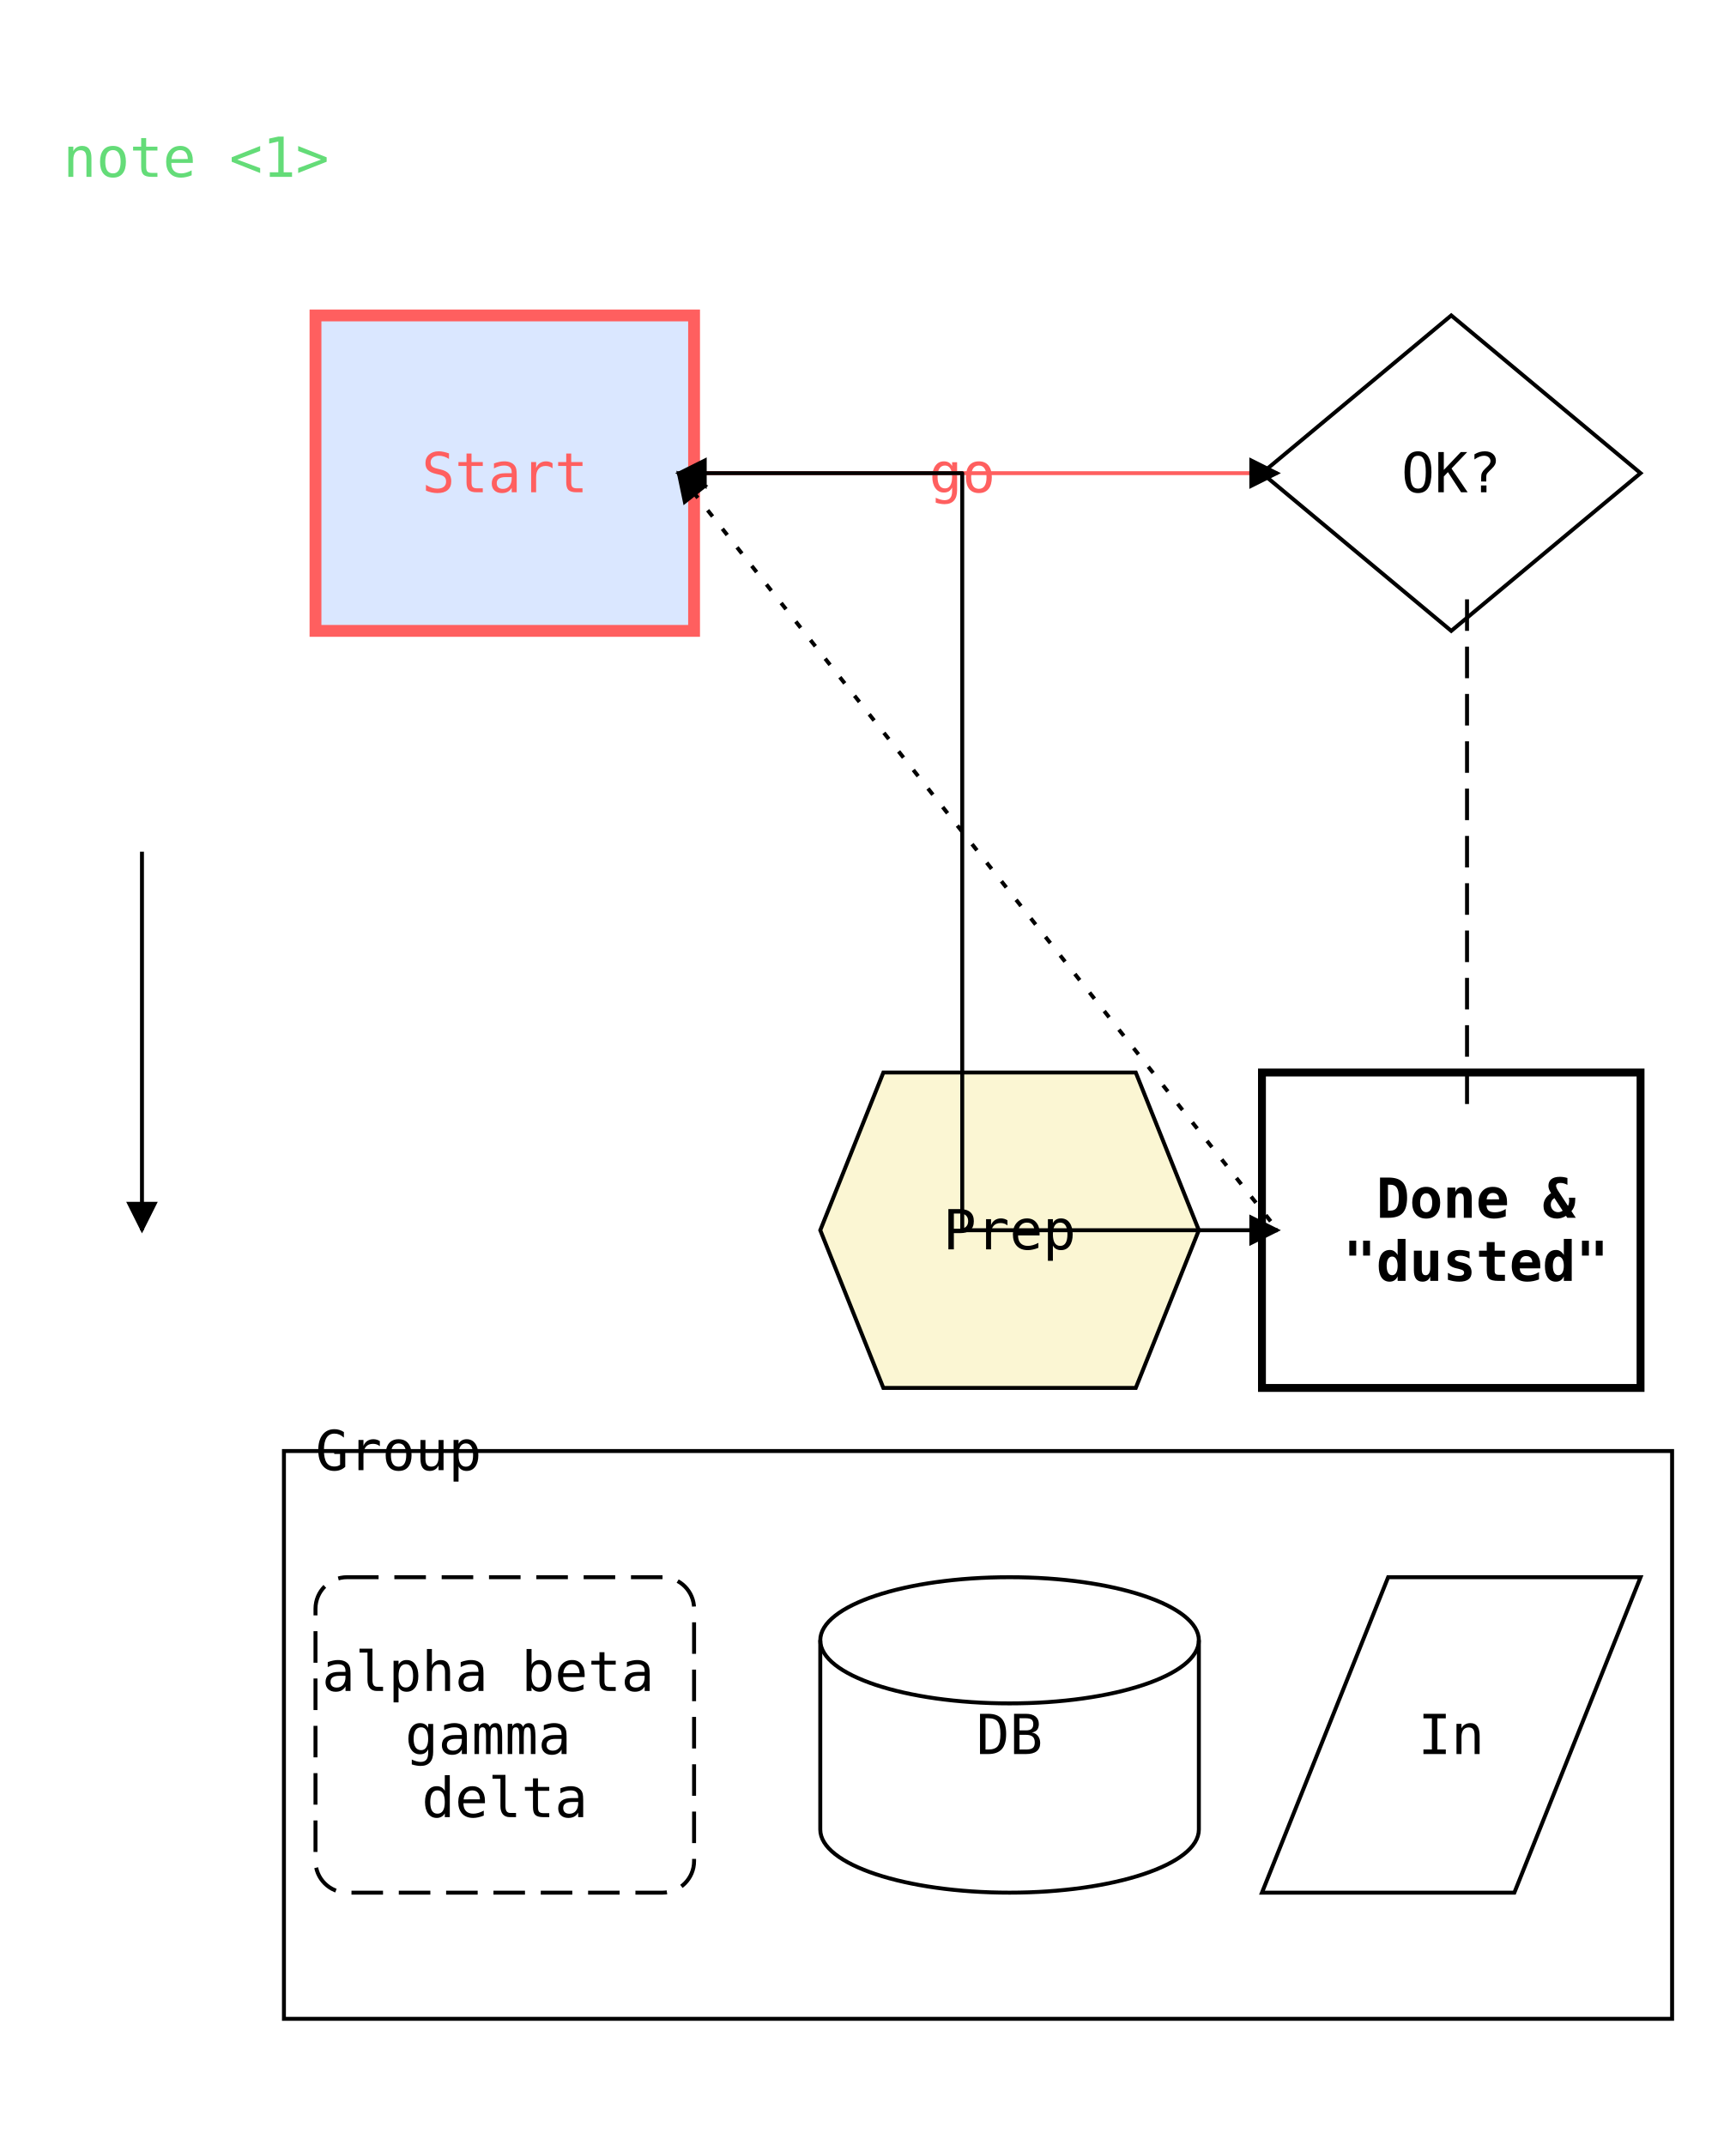
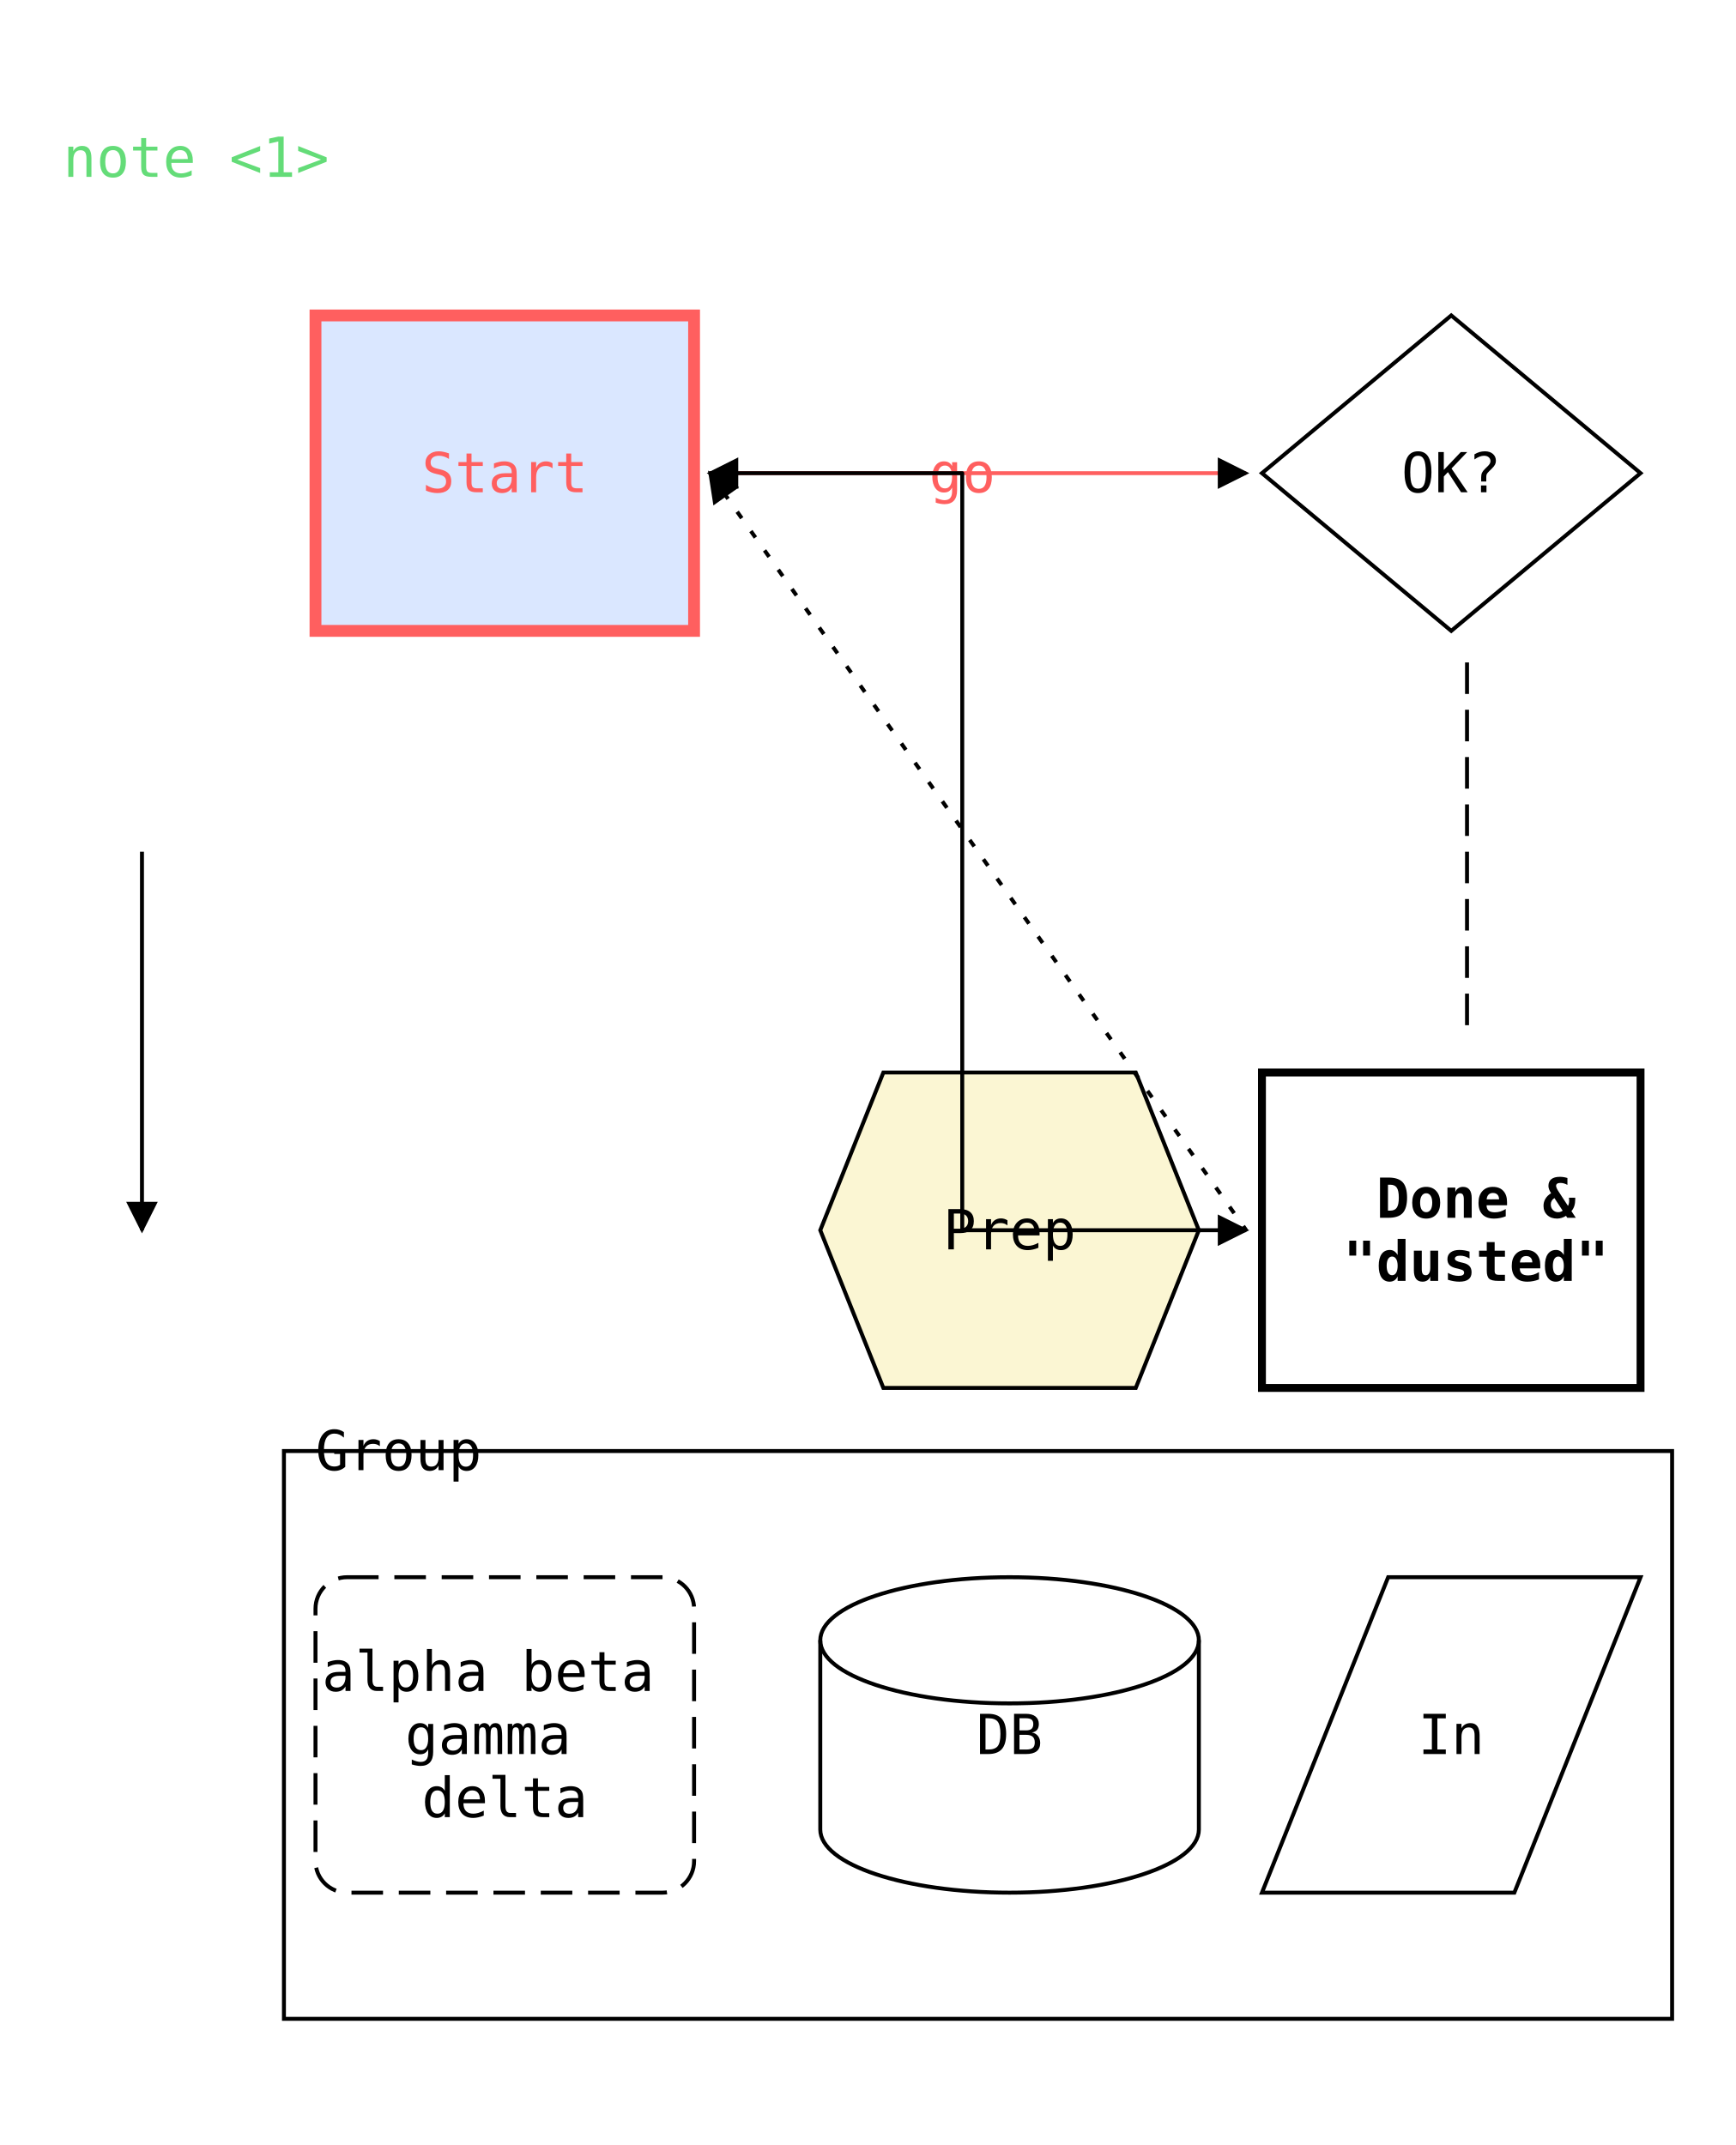
<svg xmlns="http://www.w3.org/2000/svg" viewBox="-80 -80 440 544" width="440" height="544" font-family="monospace" font-size="14">
  <defs>
    <marker id="arrow" viewBox="0 0 10 10" refX="9" refY="5" markerWidth="8" markerHeight="8" orient="auto-start-reverse">
      <path d="M0 0 L10 5 L0 10 z" />
    </marker>
  </defs>
  <a href="https://example.com/a?x=1&amp;y=2">
    <rect x="0" y="0" width="96" height="80" fill="#6ea0ff" fill-opacity="0.25" stroke="#ff5f5f" stroke-width="3" />
    <text x="48" y="40" text-anchor="middle" dominant-baseline="central" fill="#ff5f5f">Start</text>
  </a>
  <polygon points="288,0 336,40 288,80 240,40" fill="none" stroke="black" />
  <text x="288" y="40" text-anchor="middle" dominant-baseline="central">OK?</text>
  <rect x="240" y="192" width="96" height="80" fill="none" stroke="black" stroke-width="2" />
  <text x="328" y="224" text-anchor="end" dominant-baseline="central" font-weight="bold">
    <tspan x="328" dy="0">Done &amp;</tspan>
    <tspan x="328" dy="16">"dusted"</tspan>
  </text>
  <rect x="0" y="320" width="96" height="80" rx="8" fill="none" stroke="black" stroke-dasharray="8 4" />
  <text x="48" y="344" text-anchor="middle" dominant-baseline="central">
    <tspan x="48" dy="0">alpha beta</tspan>
    <tspan x="48" dy="16">gamma</tspan>
    <tspan x="48" dy="16">delta</tspan>
  </text>
  <path d="M 128,336 A 48 16 0 0 1 224,336 V 384 A 48 16 0 0 1 128,384 Z" fill="none" stroke="black" />
  <path d="M 128,336 A 48 16 0 0 0 224,336" fill="none" stroke="black" />
  <text x="176" y="360" text-anchor="middle" dominant-baseline="central">DB</text>
  <polygon points="272,320 336,320 304,400 240,400" fill="none" stroke="black" />
  <text x="288" y="360" text-anchor="middle" dominant-baseline="central">In</text>
  <polygon points="144,192 208,192 224,232 208,272 144,272 128,232" fill="#f0dc50" fill-opacity="0.25" stroke="black" />
  <text x="176" y="232" text-anchor="middle" dominant-baseline="central">Prep</text>
  <rect x="-8" y="288" width="352" height="144" fill="none" stroke="black" />
  <text x="0" y="288" text-anchor="start" dominant-baseline="central">Group</text>
-   <path d="M92 40 L244 40" fill="none" stroke="#ff5f5f" stroke-linejoin="round" marker-end="url(#arrow)" />
+   <path d="M100 40 L236 40" fill="none" stroke="#ff5f5f" stroke-linejoin="round" marker-end="url(#arrow)" />
  <text x="164" y="40" text-anchor="middle" dominant-baseline="central" fill="#ff5f5f">go</text>
-   <path d="M292 72 L292 200" fill="none" stroke="black" stroke-dasharray="8 4" stroke-linejoin="round" />
+   <path d="M292 88 L292 184" fill="none" stroke="black" stroke-dasharray="8 4" stroke-linejoin="round" />
  <path d="M-44 136 L-44 232" fill="none" stroke="black" stroke-linejoin="round" marker-end="url(#arrow)" />
-   <path d="M92 40 L244 232" fill="none" stroke="black" stroke-dasharray="2 4" stroke-linejoin="round" marker-start="url(#arrow)" />
-   <path d="M244 232 L164 232 L164 40 L92 40" fill="none" stroke="black" stroke-linejoin="round" marker-start="url(#arrow)" marker-end="url(#arrow)" />
+   <path d="M100 40 L236 232" fill="none" stroke="black" stroke-dasharray="2 4" stroke-linejoin="round" marker-start="url(#arrow)" />
+   <path d="M236 232 L164 232 L164 40 L100 40" fill="none" stroke="black" stroke-linejoin="round" marker-start="url(#arrow)" marker-end="url(#arrow)" />
  <text x="-64" y="-40" text-anchor="start" dominant-baseline="central" fill="#64dc78">note &lt;1&gt;</text>
</svg>
